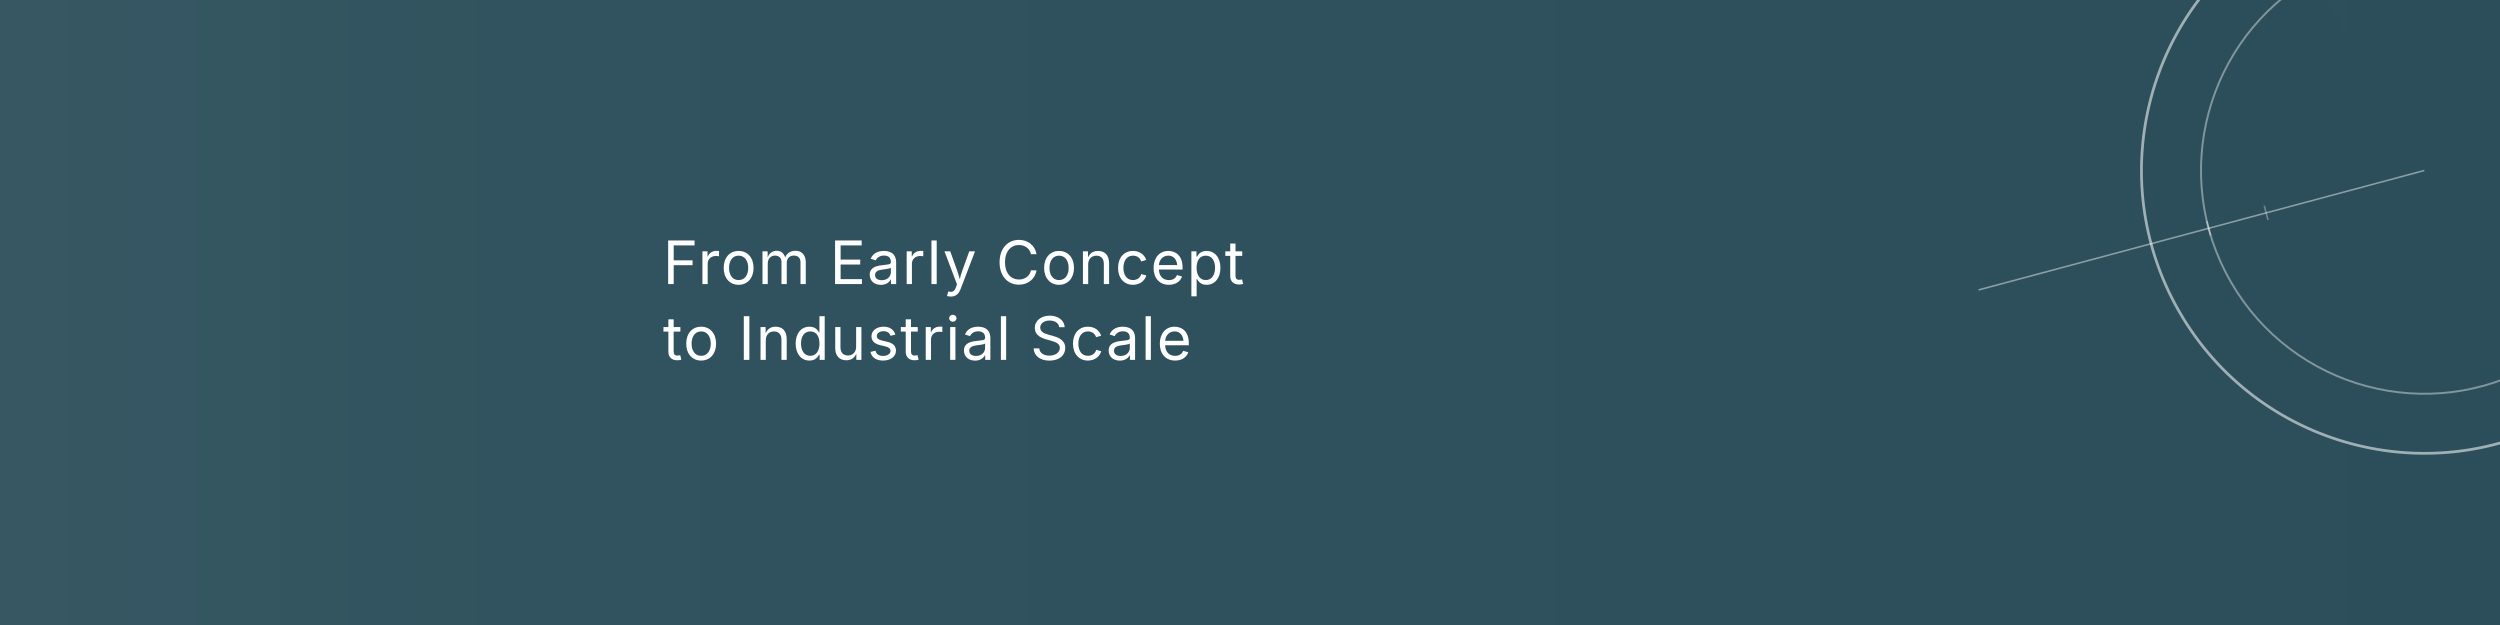
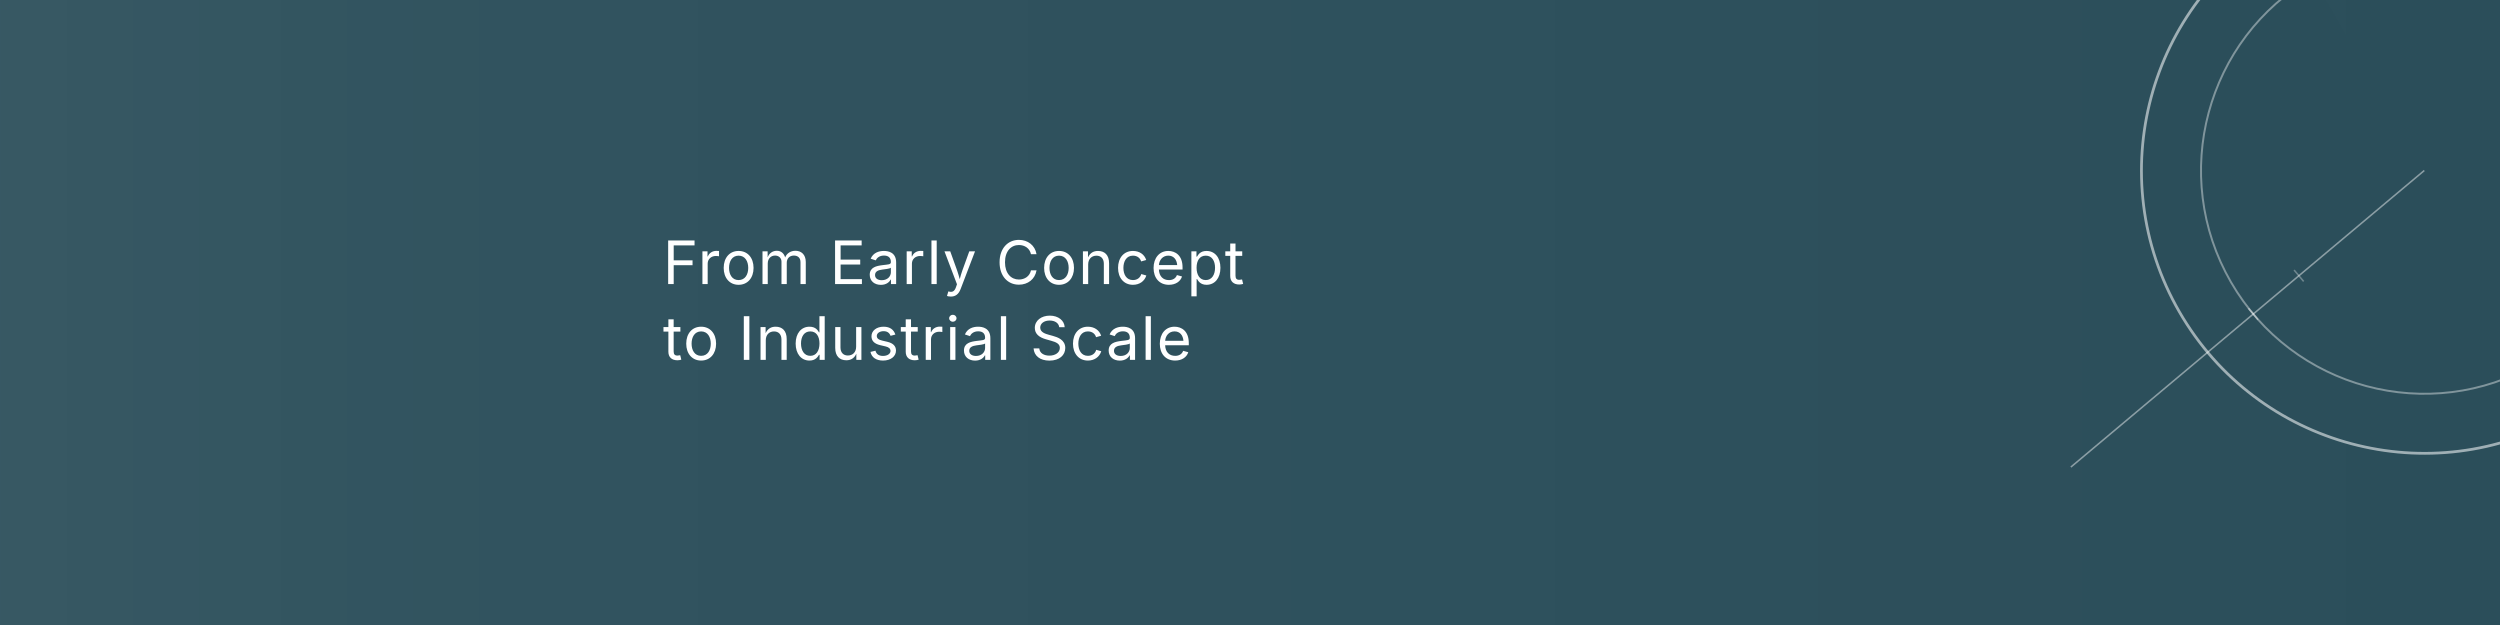
<svg xmlns="http://www.w3.org/2000/svg" width="1584" height="396" viewBox="0 0 1584 396">
  <defs>
    <linearGradient id="heroFade" x1="0" y1="0" x2="1" y2="0">
      <stop offset="0%" stop-color="white" stop-opacity="0.24" />
      <stop offset="20%" stop-color="white" stop-opacity="0.12" />
      <stop offset="100%" stop-color="white" stop-opacity="0" />
    </linearGradient>
    <clipPath id="topRight">
      <rect x="210" y="0" width="210" height="210" />
    </clipPath>
  </defs>
  <rect width="1584" height="396" fill="#2B4E5A" />
  <rect width="1584" height="396" fill="url(#heroFade)" opacity="0.24" />
  <g transform="translate(1338,-90) scale(0.943)">
    <g transform="rotate(-120 210 210)">
      <path d="M20 210 A190 190 0 0 1 400 210" fill="#2B4E5A" stroke="white" stroke-width="1.75" stroke-opacity="0.55" vector-effect="non-scaling-stroke" />
      <path d="M60 210 A150 150 0 0 1 360 210" fill="#2B4E5A" stroke="white" stroke-width="1.25" stroke-opacity="0.40" vector-effect="non-scaling-stroke" />
    </g>
-     <g transform="rotate(165 210 210)">
+     <g transform="rotate(140 210 210)">
      <line x1="210" y1="210" x2="520" y2="210" stroke="white" stroke-width="1" stroke-opacity="0.45" vector-effect="non-scaling-stroke" />
      <line x1="360" y1="205" x2="360" y2="215" stroke="white" stroke-width="1" stroke-opacity="0.40" vector-effect="non-scaling-stroke" />
      <line x1="320" y1="205" x2="320" y2="215" stroke="white" stroke-width="1" stroke-opacity="0.32" vector-effect="non-scaling-stroke" />
    </g>
  </g>
  <g font-family="Public Sans, system-ui, -apple-system, BlinkMacSystemFont, sans-serif" font-weight="400" font-size="38" fill="#FFFFFF" letter-spacing="0.8">
    <text x="420" y="180">
      From Early Concept
      <tspan x="420" dy="48">to Industrial Scale</tspan>
    </text>
  </g>
</svg>
